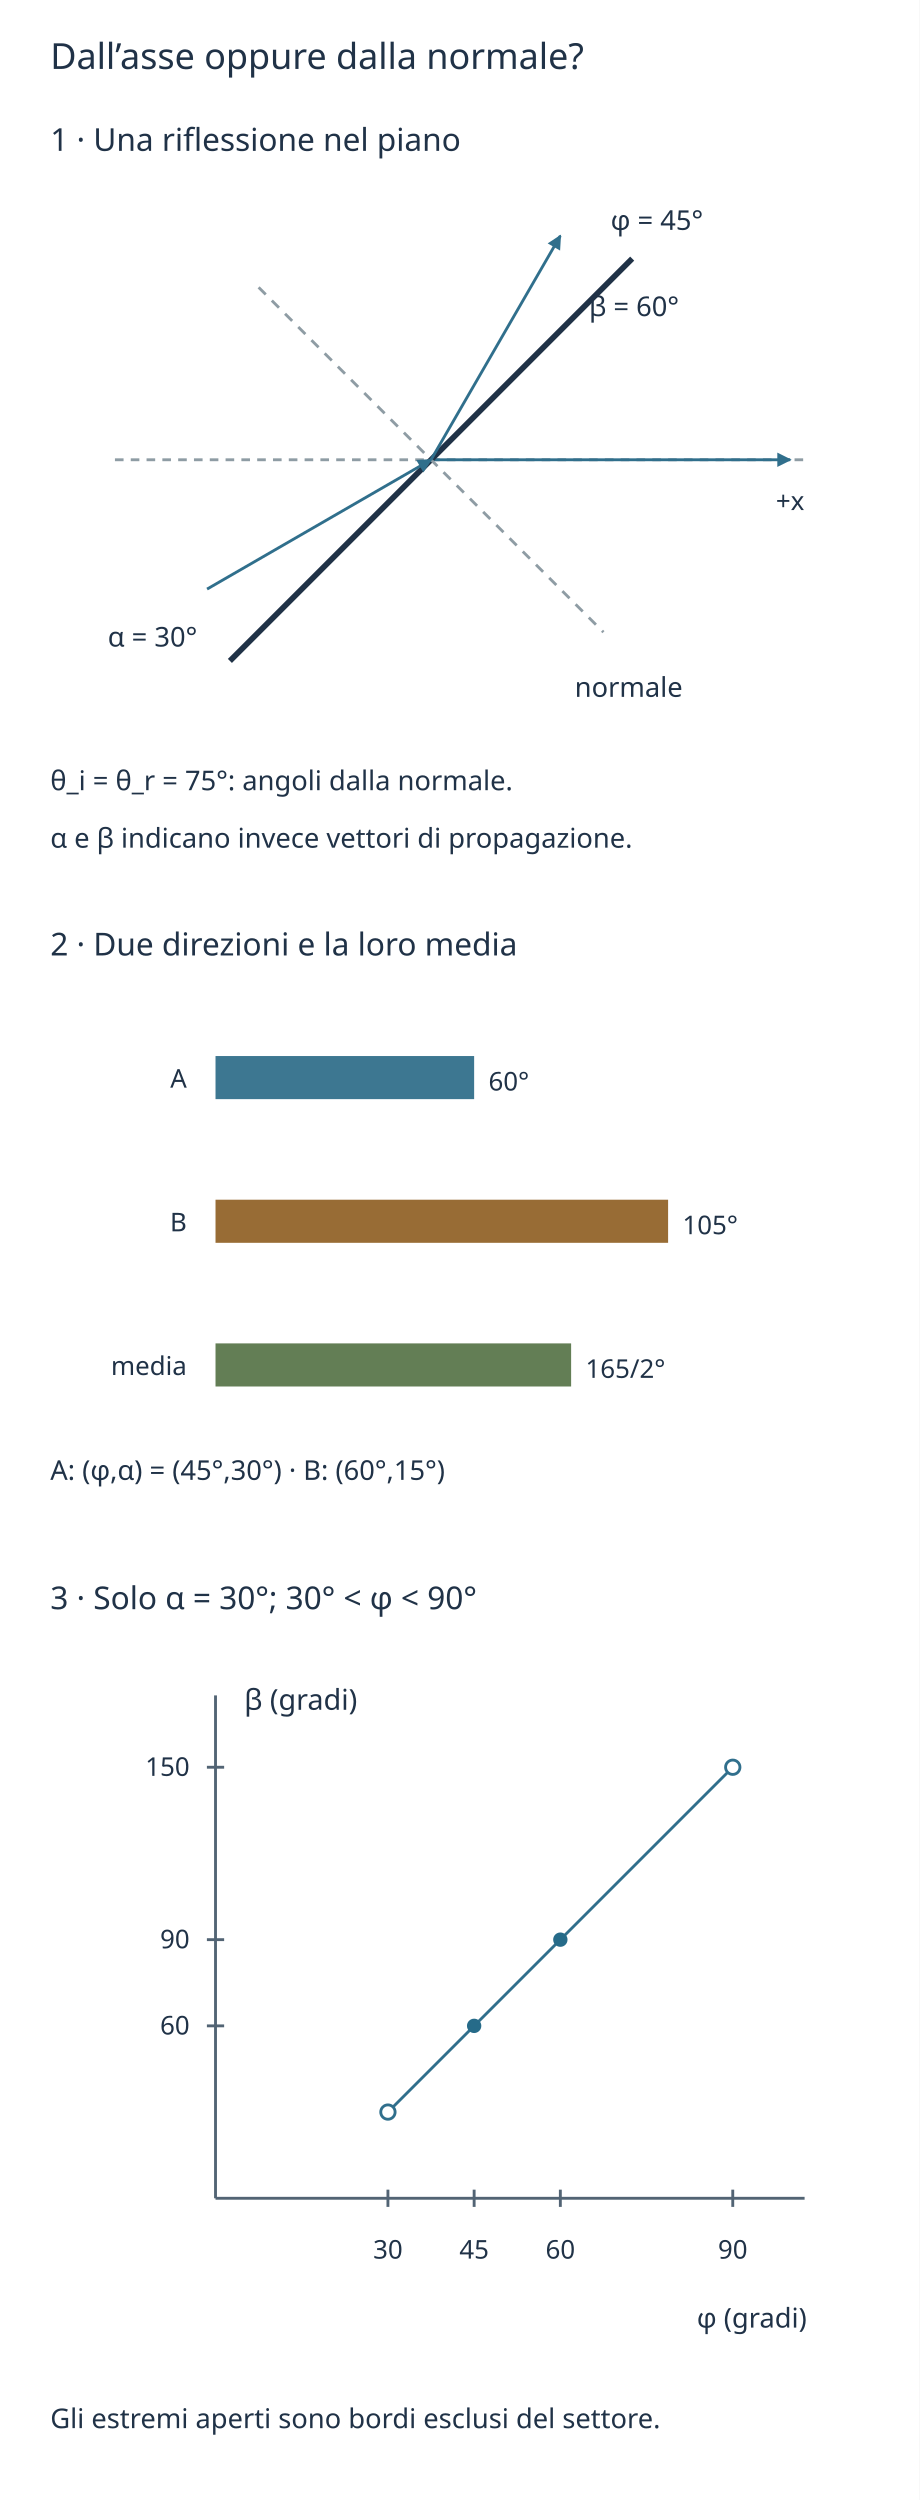
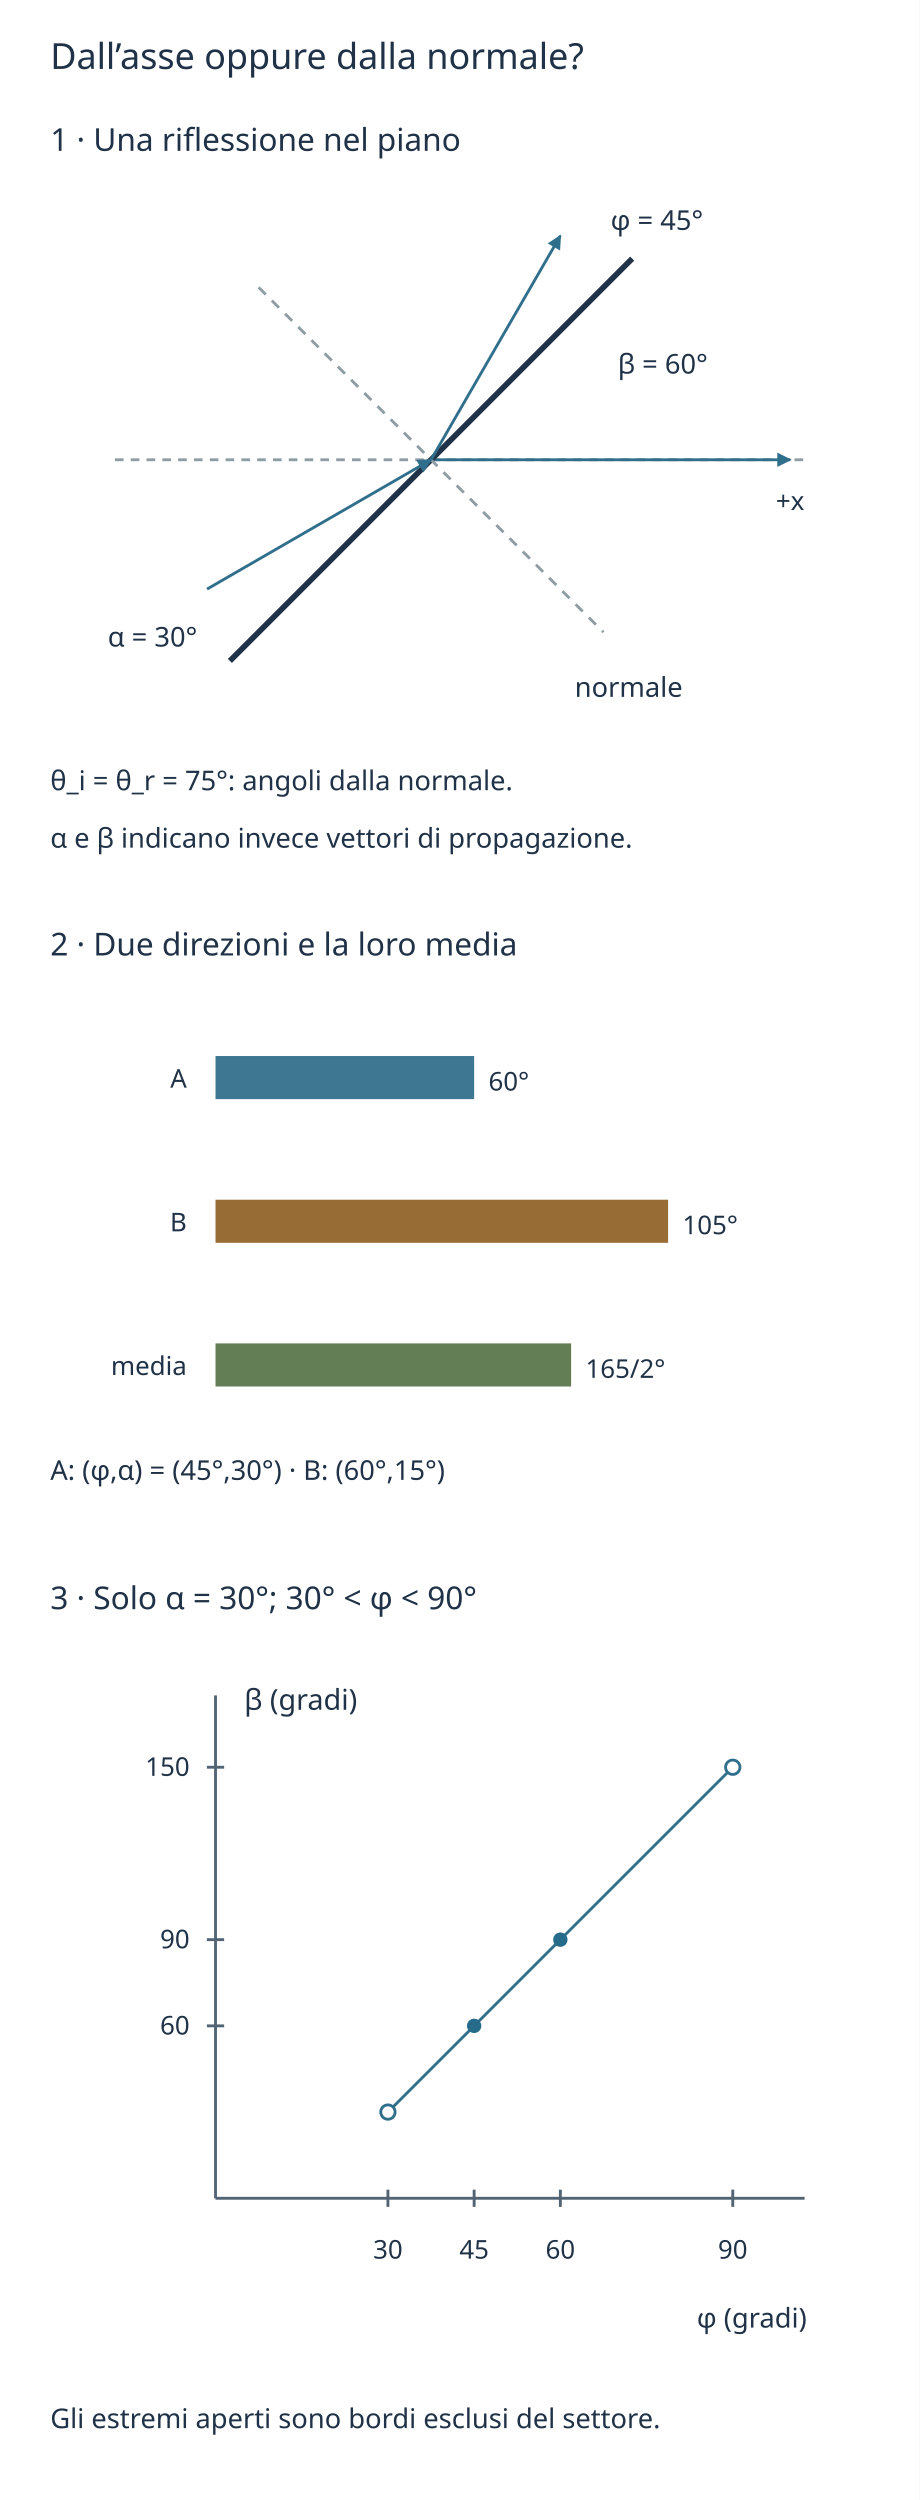
<svg xmlns="http://www.w3.org/2000/svg" width="640" height="1740" viewBox="0 0 640 1740" role="img" aria-labelledby="title desc" font-family="system-ui, sans-serif">
  <defs>
    <marker id="arr" viewBox="0 0 10 10" refX="9" refY="5" markerWidth="5" markerHeight="5" orient="auto-start-reverse">
      <path d="M0 0L10 5L0 10Z" fill="#306f8c" />
    </marker>
  </defs>
  <rect x="0" y="0" width="640" height="1740" fill="white" />
  <text x="35" y="48" font-size="25" fill="#203247" text-anchor="start">Dall’asse oppure dalla normale?</text>
  <text x="35" y="105" font-size="22" fill="#203247" text-anchor="start">1 · Una riflessione nel piano</text>
  <line x1="80" y1="320" x2="560" y2="320" stroke="#8e9ca4" stroke-width="2" stroke-dasharray="6 5" />
  <path d="M300 320L550 320" fill="none" stroke="#306f8c" stroke-width="2" marker-end="url(#arr)" />
  <line x1="160" y1="460" x2="440" y2="180" stroke="#203247" stroke-width="4" />
  <line x1="180" y1="200" x2="420" y2="440" stroke="#8e9ca4" stroke-width="2" stroke-dasharray="7 6" />
  <path d="M144.115 410L300 320" fill="none" stroke="#306f8c" stroke-width="2" marker-end="url(#arr)" />
  <path d="M300 320L390 164.115" fill="none" stroke="#306f8c" stroke-width="2" marker-end="url(#arr)" />
  <text x="425" y="160" font-size="19" fill="#203247" text-anchor="start">φ = 45°</text>
  <text x="75" y="450" font-size="19" fill="#203247" text-anchor="start">α = 30°</text>
-   <text x="410" y="220" font-size="19" fill="#203247" text-anchor="start">β = 60°</text>
+   <text x="430" y="260" font-size="19" fill="#203247" text-anchor="start">β = 60°</text>
  <text x="400" y="485" font-size="19" fill="#203247" text-anchor="start">normale</text>
  <text x="540" y="355" font-size="18" fill="#203247" text-anchor="start">+x</text>
  <text x="35" y="550" font-size="19" fill="#203247" text-anchor="start">θ_i = θ_r = 75°: angoli dalla normale.</text>
  <text x="35" y="590" font-size="19" fill="#203247" text-anchor="start">α e β indicano invece vettori di propagazione.</text>
  <text x="35" y="665" font-size="22" fill="#203247" text-anchor="start">2 · Due direzioni e la loro media</text>
  <text x="130" y="757" font-size="18" fill="#203247" text-anchor="end">A</text>
  <rect x="150" y="735" width="180" height="30" fill="#3d7791" />
  <text x="340" y="759" font-size="18" fill="#203247" text-anchor="start">60°</text>
  <text x="130" y="857" font-size="18" fill="#203247" text-anchor="end">B</text>
  <rect x="150" y="835" width="315" height="30" fill="#986c35" />
  <text x="475" y="859" font-size="18" fill="#203247" text-anchor="start">105°</text>
  <text x="130" y="957" font-size="18" fill="#203247" text-anchor="end">media</text>
  <rect x="150" y="935" width="247.5" height="30" fill="#637e55" />
  <text x="407.5" y="959" font-size="18" fill="#203247" text-anchor="start">165/2°</text>
  <text x="35" y="1030" font-size="19" fill="#203247" text-anchor="start">A: (φ,α) = (45°,30°) · B: (60°,15°)</text>
  <text x="35" y="1120" font-size="22" fill="#203247" text-anchor="start">3 · Solo α = 30°; 30° &lt; φ &lt; 90°</text>
  <line x1="150" y1="1530" x2="560" y2="1530" stroke="#526474" stroke-width="2" />
  <line x1="150" y1="1530" x2="150" y2="1180" stroke="#526474" stroke-width="2" />
  <line x1="270" y1="1470" x2="510" y2="1230" stroke="#306f8c" stroke-width="2" />
  <circle cx="270" cy="1470" r="5" fill="white" stroke="#306f8c" stroke-width="2" />
  <circle cx="510" cy="1230" r="5" fill="white" stroke="#306f8c" stroke-width="2" />
  <circle cx="330" cy="1410" r="5" fill="#266b89" />
  <circle cx="390" cy="1350" r="5" fill="#266b89" />
  <line x1="270" y1="1524" x2="270" y2="1536" stroke="#526474" stroke-width="2" />
  <text x="270" y="1572" font-size="18" fill="#203247" text-anchor="middle">30</text>
  <line x1="330" y1="1524" x2="330" y2="1536" stroke="#526474" stroke-width="2" />
  <text x="330" y="1572" font-size="18" fill="#203247" text-anchor="middle">45</text>
  <line x1="390" y1="1524" x2="390" y2="1536" stroke="#526474" stroke-width="2" />
  <text x="390" y="1572" font-size="18" fill="#203247" text-anchor="middle">60</text>
  <line x1="510" y1="1524" x2="510" y2="1536" stroke="#526474" stroke-width="2" />
  <text x="510" y="1572" font-size="18" fill="#203247" text-anchor="middle">90</text>
  <line x1="144" y1="1410" x2="156" y2="1410" stroke="#526474" stroke-width="2" />
  <text x="132" y="1416" font-size="18" fill="#203247" text-anchor="end">60</text>
  <line x1="144" y1="1350" x2="156" y2="1350" stroke="#526474" stroke-width="2" />
  <text x="132" y="1356" font-size="18" fill="#203247" text-anchor="end">90</text>
  <line x1="144" y1="1230" x2="156" y2="1230" stroke="#526474" stroke-width="2" />
  <text x="132" y="1236" font-size="18" fill="#203247" text-anchor="end">150</text>
  <text x="170" y="1190" font-size="20" fill="#203247" text-anchor="start">β (gradi)</text>
  <text x="485" y="1620" font-size="19" fill="#203247" text-anchor="start">φ (gradi)</text>
  <text x="35" y="1690" font-size="19" fill="#203247" text-anchor="start">Gli estremi aperti sono bordi esclusi del settore.</text>
</svg>
